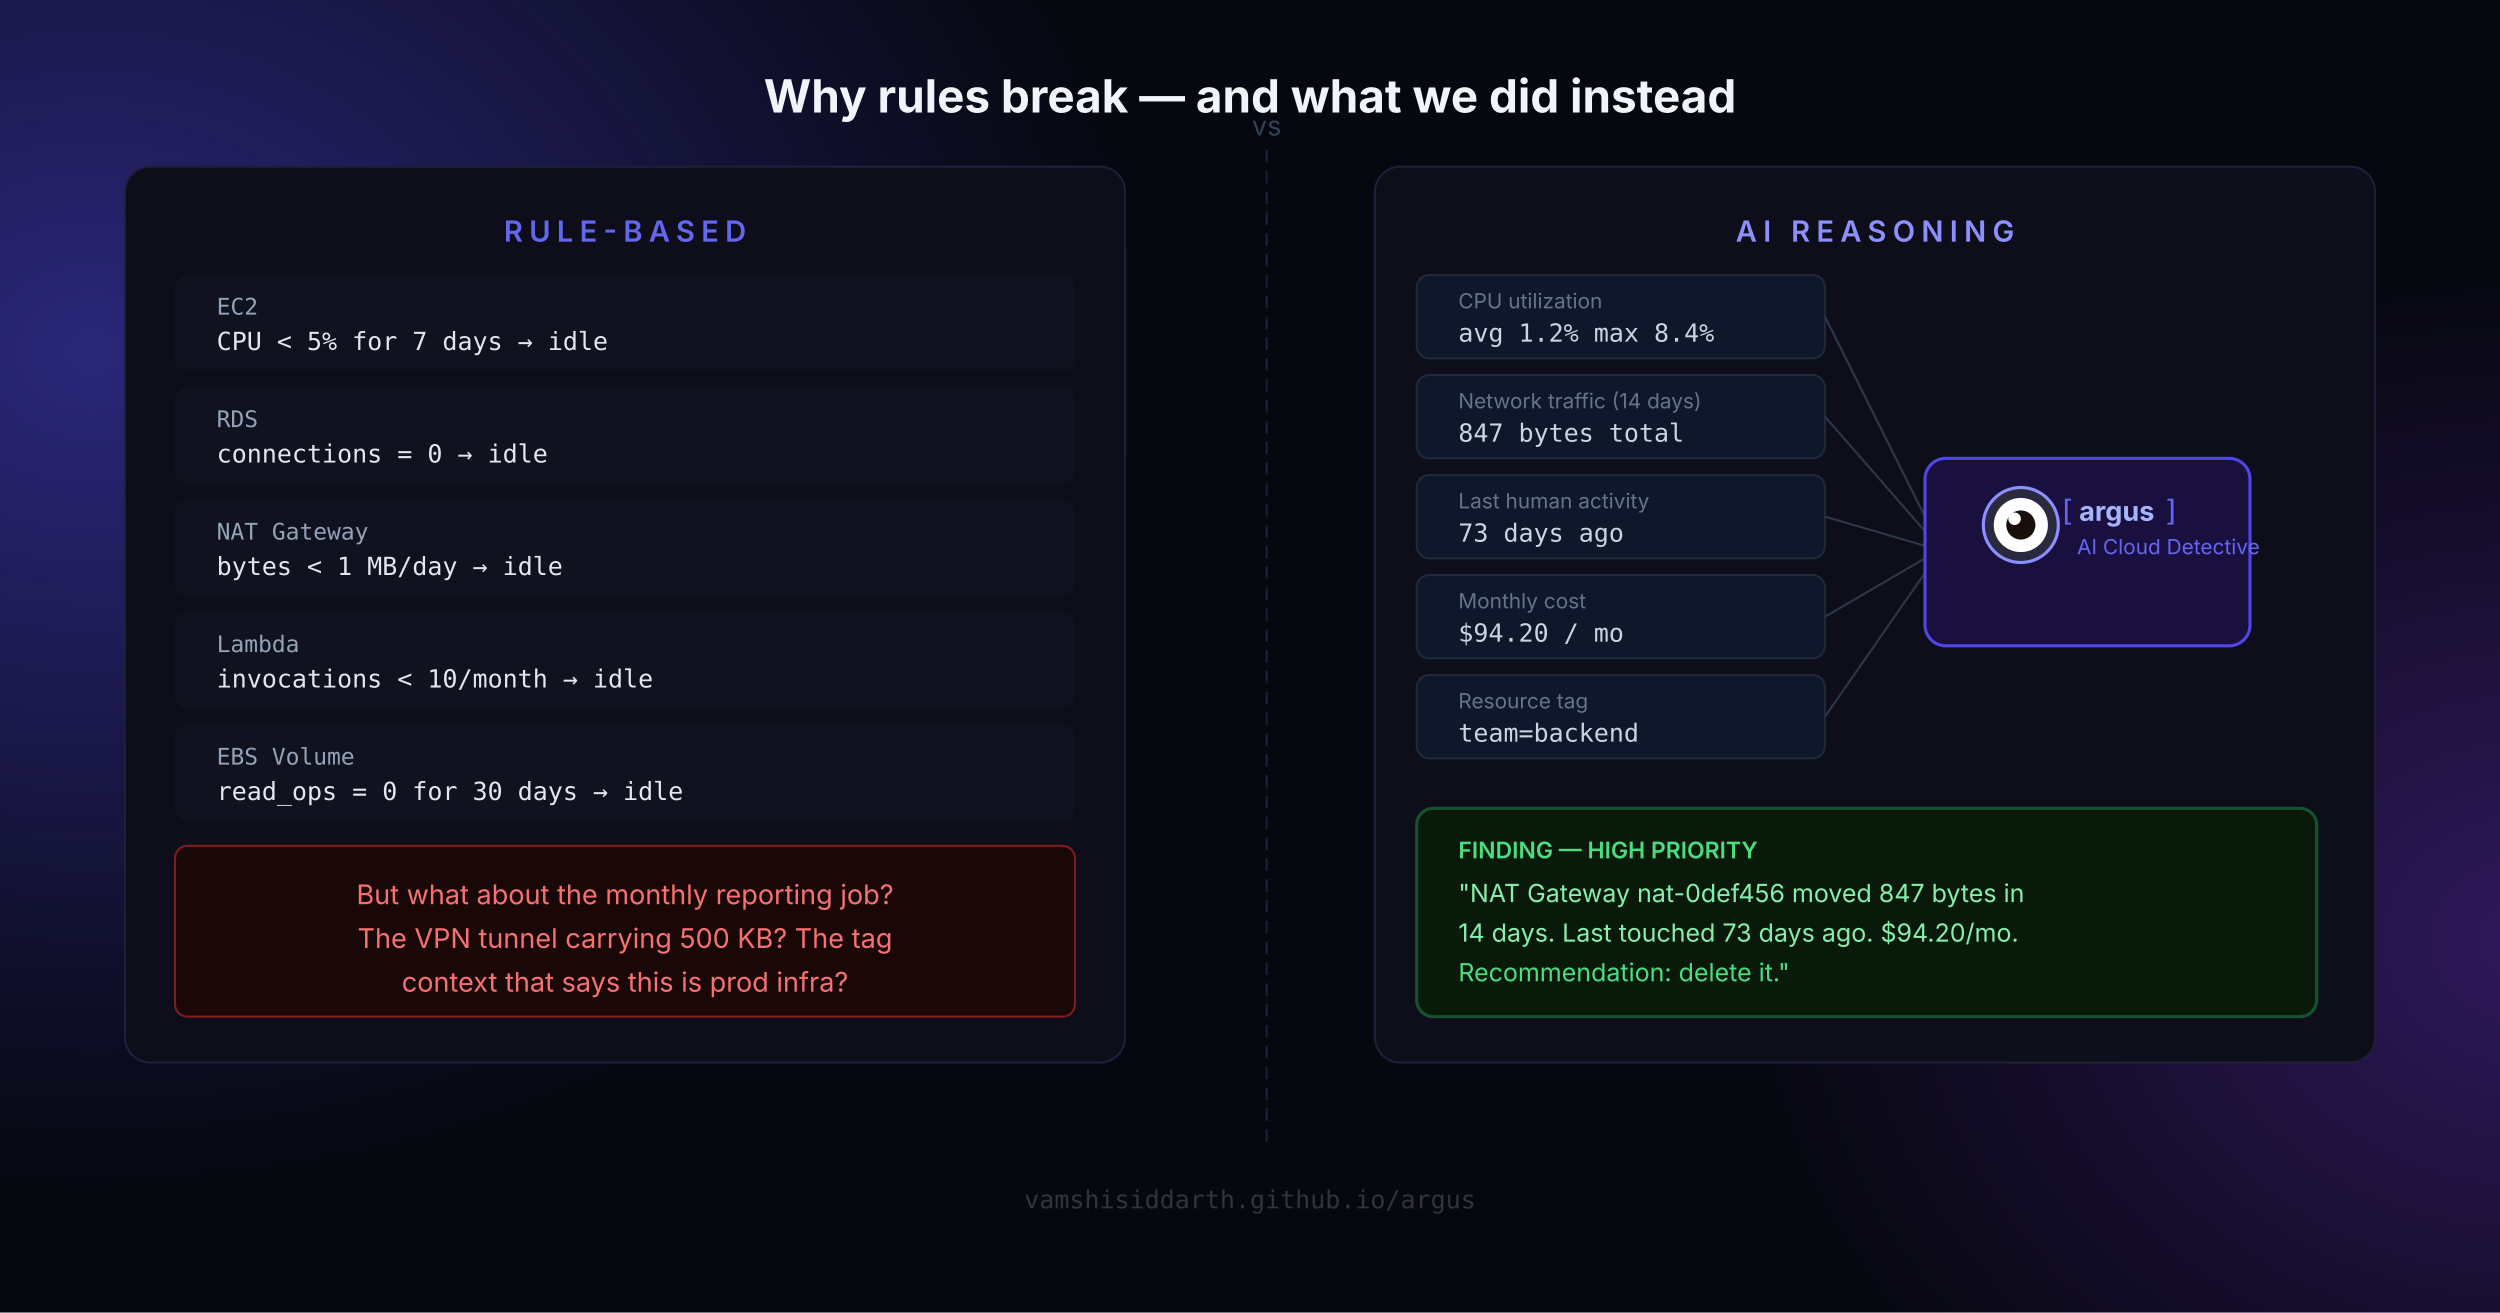
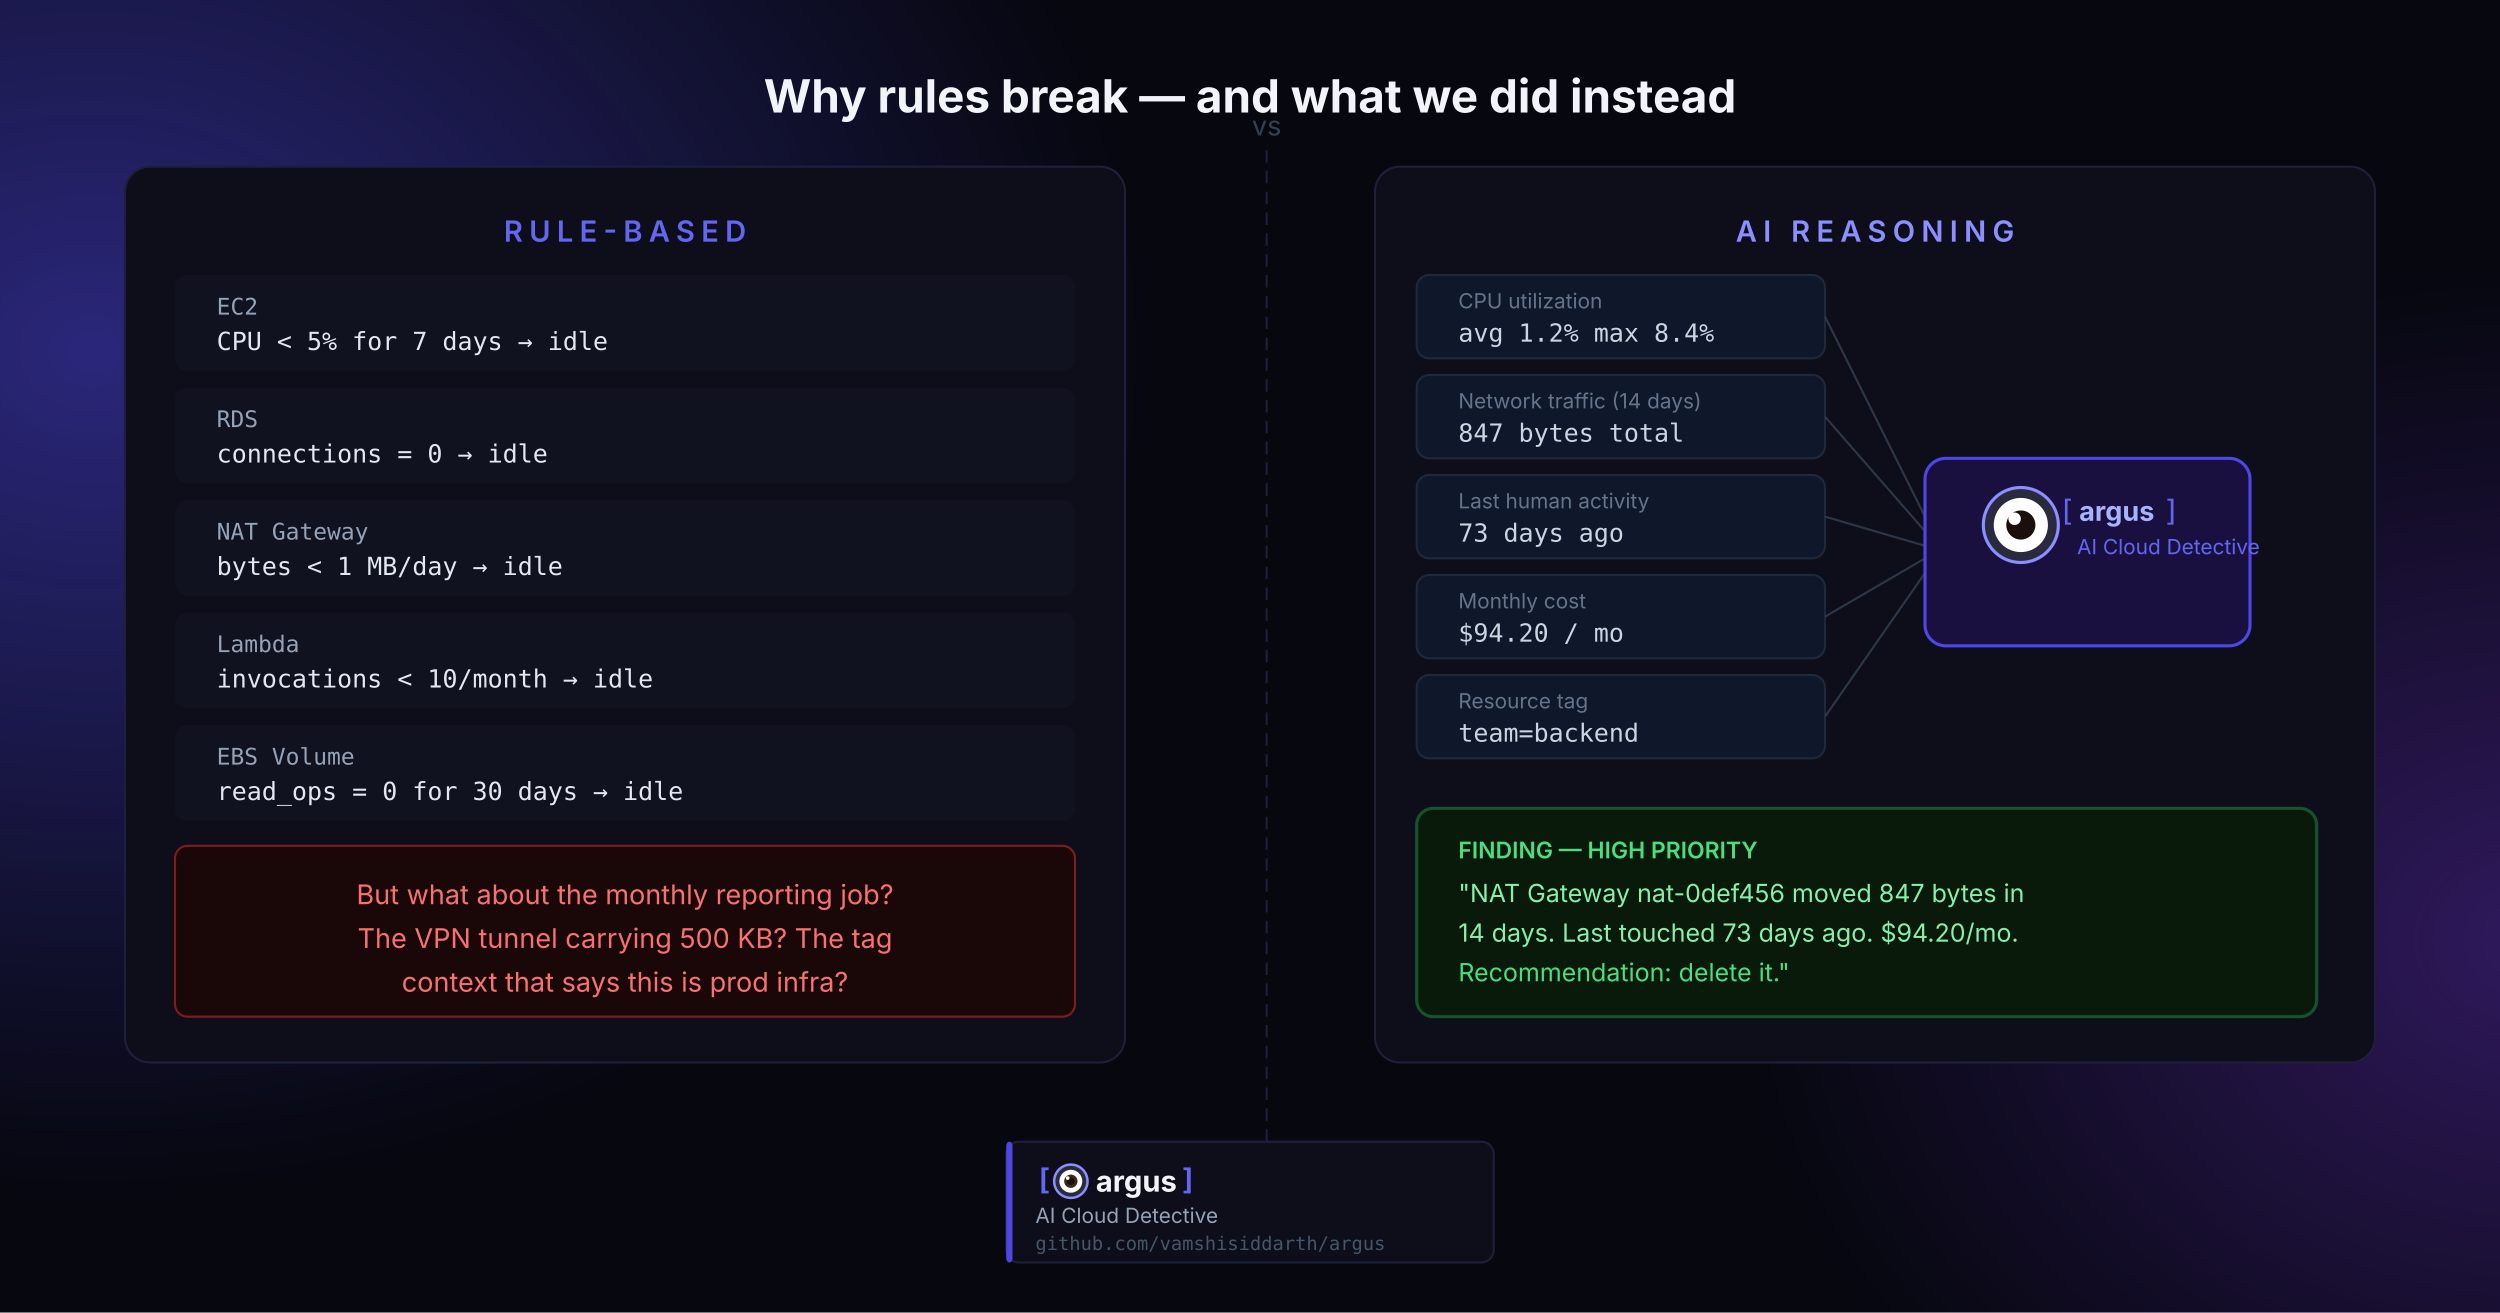
<svg xmlns="http://www.w3.org/2000/svg" viewBox="0 0 1200 630" preserveAspectRatio="xMidYMid meet" style="width:100%;height:auto">
  <defs>
    <radialGradient id="g1" cx="25%" cy="40%" r="50%">
      <stop offset="0%" stop-color="#4f46e5" stop-opacity="0.5" />
      <stop offset="100%" stop-color="#4f46e5" stop-opacity="0" />
    </radialGradient>
    <radialGradient id="g2" cx="80%" cy="60%" r="45%">
      <stop offset="0%" stop-color="#7c3aed" stop-opacity="0.35" />
      <stop offset="100%" stop-color="#7c3aed" stop-opacity="0" />
    </radialGradient>
  </defs>
  <rect width="1200" height="630" fill="#06070f" />
  <ellipse cx="300" cy="250" rx="500" ry="400" fill="url(#g1)" />
  <ellipse cx="960" cy="380" rx="420" ry="360" fill="url(#g2)" />
  <text x="600" y="54" font-family="-apple-system,BlinkMacSystemFont,'Segoe UI',sans-serif" font-size="22" font-weight="700" fill="#f1f5f9" text-anchor="middle">Why rules break — and what we did instead</text>
  <rect x="60" y="80" width="480" height="430" rx="12" fill="#0d0e1a" stroke="#1e1f3a" stroke-width="1" />
  <text x="300" y="116" font-family="-apple-system,BlinkMacSystemFont,'Segoe UI',sans-serif" font-size="14" font-weight="600" fill="#6366f1" text-anchor="middle" letter-spacing="3">RULE-BASED</text>
  <rect x="84" y="132" width="432" height="46" rx="6" fill="#11121f" />
  <text x="104" y="151" font-family="ui-monospace,'SF Mono',Menlo,monospace" font-size="11" fill="#94a3b8">EC2</text>
  <text x="104" y="168" font-family="ui-monospace,'SF Mono',Menlo,monospace" font-size="12" fill="#e2e8f0">CPU &lt; 5% for 7 days  →  idle</text>
  <rect x="84" y="186" width="432" height="46" rx="6" fill="#11121f" />
  <text x="104" y="205" font-family="ui-monospace,'SF Mono',Menlo,monospace" font-size="11" fill="#94a3b8">RDS</text>
  <text x="104" y="222" font-family="ui-monospace,'SF Mono',Menlo,monospace" font-size="12" fill="#e2e8f0">connections = 0  →  idle</text>
  <rect x="84" y="240" width="432" height="46" rx="6" fill="#11121f" />
  <text x="104" y="259" font-family="ui-monospace,'SF Mono',Menlo,monospace" font-size="11" fill="#94a3b8">NAT Gateway</text>
  <text x="104" y="276" font-family="ui-monospace,'SF Mono',Menlo,monospace" font-size="12" fill="#e2e8f0">bytes &lt; 1 MB/day  →  idle</text>
  <rect x="84" y="294" width="432" height="46" rx="6" fill="#11121f" />
  <text x="104" y="313" font-family="ui-monospace,'SF Mono',Menlo,monospace" font-size="11" fill="#94a3b8">Lambda</text>
  <text x="104" y="330" font-family="ui-monospace,'SF Mono',Menlo,monospace" font-size="12" fill="#e2e8f0">invocations &lt; 10/month  →  idle</text>
  <rect x="84" y="348" width="432" height="46" rx="6" fill="#11121f" />
  <text x="104" y="367" font-family="ui-monospace,'SF Mono',Menlo,monospace" font-size="11" fill="#94a3b8">EBS Volume</text>
  <text x="104" y="384" font-family="ui-monospace,'SF Mono',Menlo,monospace" font-size="12" fill="#e2e8f0">read_ops = 0 for 30 days  →  idle</text>
  <rect x="84" y="406" width="432" height="82" rx="6" fill="#1a0808" stroke="#7f1d1d" stroke-width="1" />
  <text x="300" y="434" font-family="-apple-system,BlinkMacSystemFont,'Segoe UI',sans-serif" font-size="13" fill="#f87171" text-anchor="middle">But what about the monthly reporting job?</text>
  <text x="300" y="455" font-family="-apple-system,BlinkMacSystemFont,'Segoe UI',sans-serif" font-size="13" fill="#f87171" text-anchor="middle">The VPN tunnel carrying 500 KB? The tag</text>
  <text x="300" y="476" font-family="-apple-system,BlinkMacSystemFont,'Segoe UI',sans-serif" font-size="13" fill="#f87171" text-anchor="middle">context that says this is prod infra?</text>
  <line x1="608" y1="72" x2="608" y2="550" stroke="#1e1f3a" stroke-width="1" stroke-dasharray="6,4" />
  <text x="608" y="65" font-family="-apple-system,BlinkMacSystemFont,'Segoe UI',sans-serif" font-size="13" fill="#334155" text-anchor="middle">vs</text>
  <rect x="660" y="80" width="480" height="430" rx="12" fill="#0d0e1a" stroke="#1e1f3a" stroke-width="1" />
  <text x="900" y="116" font-family="-apple-system,BlinkMacSystemFont,'Segoe UI',sans-serif" font-size="14" font-weight="600" fill="#8b8fff" text-anchor="middle" letter-spacing="3">AI REASONING</text>
  <rect x="680" y="132" width="196" height="40" rx="6" fill="#0f172a" stroke="#1e293b" stroke-width="1" />
  <text x="700" y="148" font-family="-apple-system,BlinkMacSystemFont,'Segoe UI',sans-serif" font-size="10" fill="#64748b">CPU utilization</text>
  <text x="700" y="164" font-family="ui-monospace,'SF Mono',Menlo,monospace" font-size="12" fill="#cbd5e1">avg 1.2%  max 8.4%</text>
  <rect x="680" y="180" width="196" height="40" rx="6" fill="#0f172a" stroke="#1e293b" stroke-width="1" />
  <text x="700" y="196" font-family="-apple-system,BlinkMacSystemFont,'Segoe UI',sans-serif" font-size="10" fill="#64748b">Network traffic (14 days)</text>
  <text x="700" y="212" font-family="ui-monospace,'SF Mono',Menlo,monospace" font-size="12" fill="#cbd5e1">847 bytes total</text>
  <rect x="680" y="228" width="196" height="40" rx="6" fill="#0f172a" stroke="#1e293b" stroke-width="1" />
  <text x="700" y="244" font-family="-apple-system,BlinkMacSystemFont,'Segoe UI',sans-serif" font-size="10" fill="#64748b">Last human activity</text>
  <text x="700" y="260" font-family="ui-monospace,'SF Mono',Menlo,monospace" font-size="12" fill="#cbd5e1">73 days ago</text>
  <rect x="680" y="276" width="196" height="40" rx="6" fill="#0f172a" stroke="#1e293b" stroke-width="1" />
  <text x="700" y="292" font-family="-apple-system,BlinkMacSystemFont,'Segoe UI',sans-serif" font-size="10" fill="#64748b">Monthly cost</text>
  <text x="700" y="308" font-family="ui-monospace,'SF Mono',Menlo,monospace" font-size="12" fill="#cbd5e1">$94.20 / mo</text>
  <rect x="680" y="324" width="196" height="40" rx="6" fill="#0f172a" stroke="#1e293b" stroke-width="1" />
  <text x="700" y="340" font-family="-apple-system,BlinkMacSystemFont,'Segoe UI',sans-serif" font-size="10" fill="#64748b">Resource tag</text>
  <text x="700" y="356" font-family="ui-monospace,'SF Mono',Menlo,monospace" font-size="12" fill="#cbd5e1">team=backend</text>
  <line x1="876" y1="152" x2="924" y2="248" stroke="#2d3748" stroke-width="1" />
  <line x1="876" y1="200" x2="924" y2="255" stroke="#2d3748" stroke-width="1" />
  <line x1="876" y1="248" x2="924" y2="262" stroke="#2d3748" stroke-width="1" />
  <line x1="876" y1="296" x2="924" y2="268" stroke="#2d3748" stroke-width="1" />
  <line x1="876" y1="344" x2="924" y2="275" stroke="#2d3748" stroke-width="1" />
  <rect x="924" y="220" width="156" height="90" rx="10" fill="#1a1040" stroke="#4f46e5" stroke-width="1.5" />
  <circle cx="970" cy="252" r="18" fill="#2a2a3e" stroke="#8b8fff" stroke-width="1.5" />
  <circle cx="970" cy="252" r="13" fill="white" />
  <circle cx="970" cy="252" r="7" fill="#1a0f0a" />
  <circle cx="967" cy="249" r="3" fill="white" />
  <text x="988" y="250" font-family="ui-monospace,'SF Mono',Menlo,monospace" font-size="14" fill="#6366f1">[</text>
  <text x="998" y="250" font-family="-apple-system,BlinkMacSystemFont,'Segoe UI',sans-serif" font-size="13" font-weight="700" fill="#a5b4fc">argus</text>
  <text x="1038" y="250" font-family="ui-monospace,'SF Mono',Menlo,monospace" font-size="14" fill="#6366f1">]</text>
  <text x="997" y="266" font-family="-apple-system,BlinkMacSystemFont,'Segoe UI',sans-serif" font-size="10" fill="#6366f1">AI Cloud Detective</text>
  <rect x="680" y="388" width="432" height="100" rx="8" fill="#0a1a0a" stroke="#14532d" stroke-width="1.5" />
  <text x="700" y="412" font-family="-apple-system,BlinkMacSystemFont,'Segoe UI',sans-serif" font-size="11" fill="#4ade80" font-weight="600">FINDING — HIGH PRIORITY</text>
  <text x="700" y="433" font-family="-apple-system,BlinkMacSystemFont,'Segoe UI',sans-serif" font-size="12" fill="#86efac">"NAT Gateway nat-0def456 moved 847 bytes in</text>
  <text x="700" y="452" font-family="-apple-system,BlinkMacSystemFont,'Segoe UI',sans-serif" font-size="12" fill="#86efac">14 days. Last touched 73 days ago. $94.20/mo.</text>
  <text x="700" y="471" font-family="-apple-system,BlinkMacSystemFont,'Segoe UI',sans-serif" font-size="12" fill="#4ade80">Recommendation: delete it."</text>
-   <text x="600" y="580" font-family="ui-monospace,'SF Mono',Menlo,monospace" font-size="12" fill="rgba(255,255,255,0.18)" text-anchor="middle">vamshisiddarth.github.io/argus</text>
+   <rect x="483" y="548" width="234" height="58" rx="6" fill="#0d0e1a" stroke="#1e1f3a" stroke-width="1" />
+   <rect x="483" y="548" width="3" height="58" rx="2" fill="#4f46e5" />
+   <text x="497" y="571" font-family="ui-monospace,'SF Mono',Menlo,monospace" font-size="14" font-weight="600" fill="#6366f1">[</text>
+   <circle cx="514" cy="567" r="8" fill="#2a2a3e" stroke="#8b8fff" stroke-width="1.2" />
+   <circle cx="514" cy="567" r="5.5" fill="white" />
+   <circle cx="514" cy="567" r="3.2" fill="#3b2a1a" />
+   <circle cx="514" cy="567" r="1.8" fill="#1a0f0a" />
+   <circle cx="512.5" cy="565.5" r="0.9" fill="white" />
+   <text x="526" y="572" font-family="-apple-system,BlinkMacSystemFont,'Segoe UI',sans-serif" font-size="14" font-weight="700" fill="#f1f5f9">argus</text>
+   <text x="566" y="571" font-family="ui-monospace,'SF Mono',Menlo,monospace" font-size="14" font-weight="600" fill="#6366f1">]</text>
+   <text x="497" y="587" font-family="-apple-system,BlinkMacSystemFont,'Segoe UI',sans-serif" font-size="10" fill="#94a3b8">AI Cloud Detective</text>
+   <text x="497" y="600" font-family="ui-monospace,'SF Mono',Menlo,monospace" font-size="9" fill="#475569">github.com/vamshisiddarth/argus</text>
</svg>
